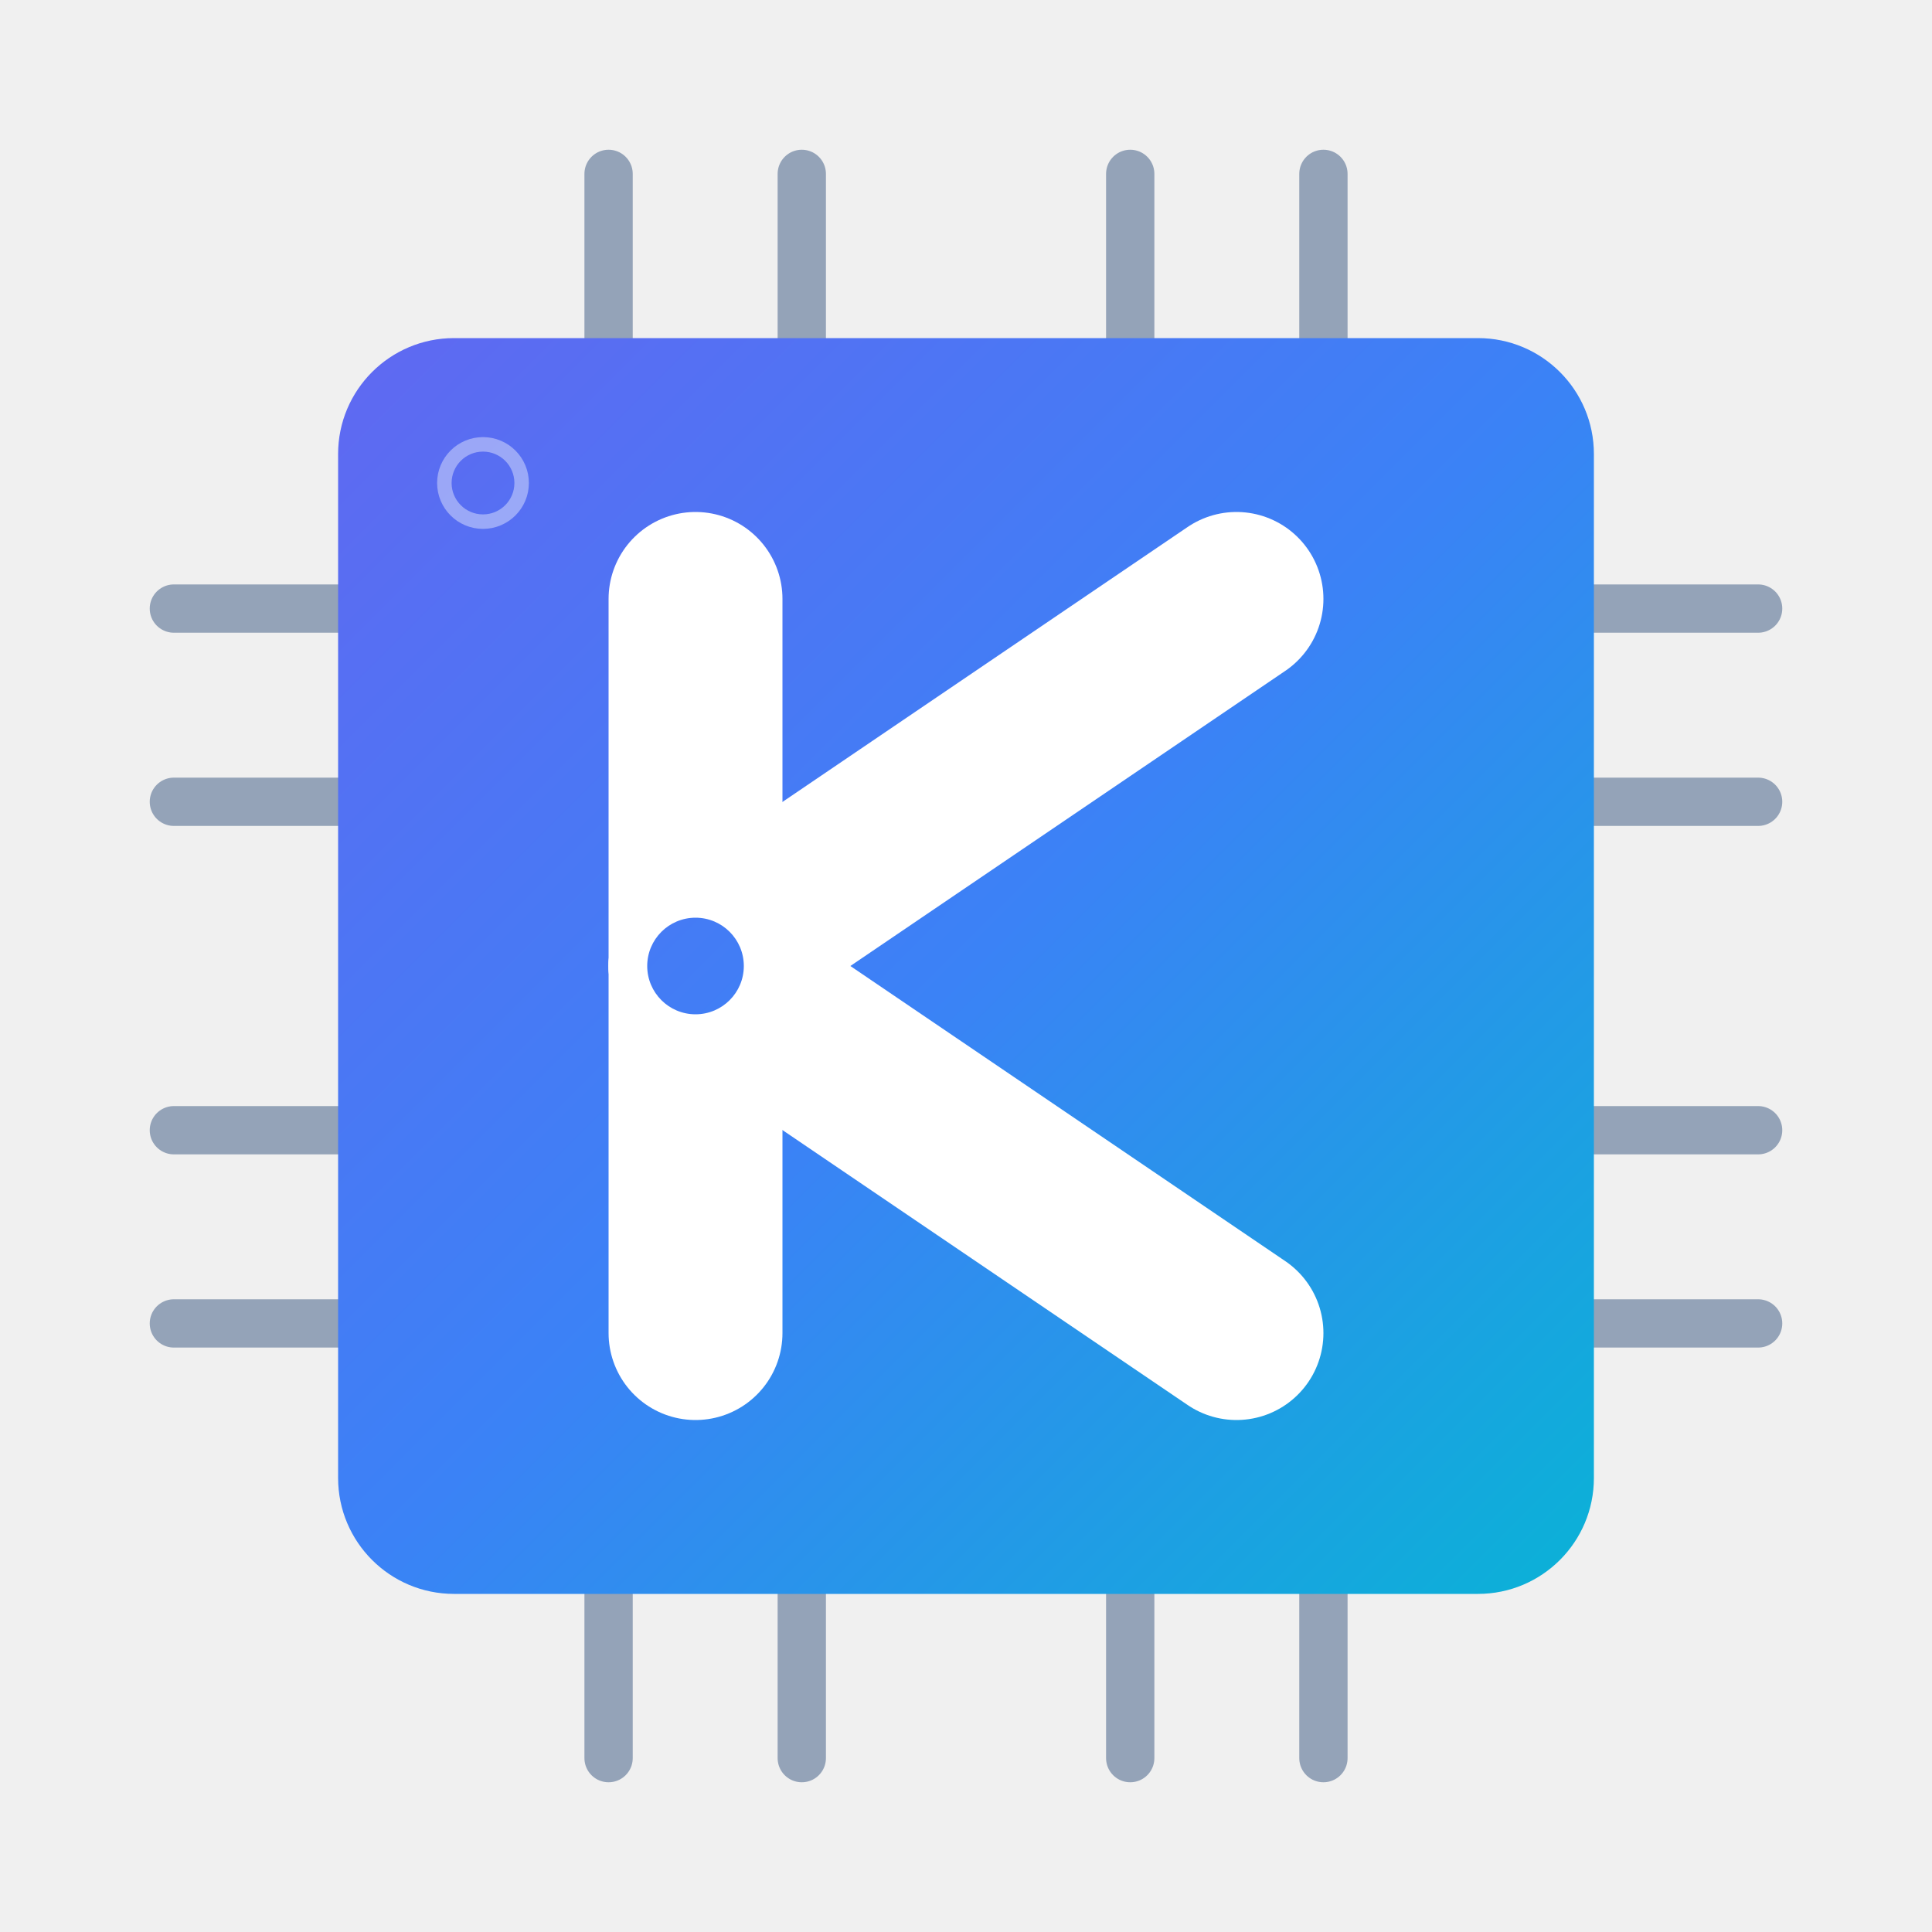
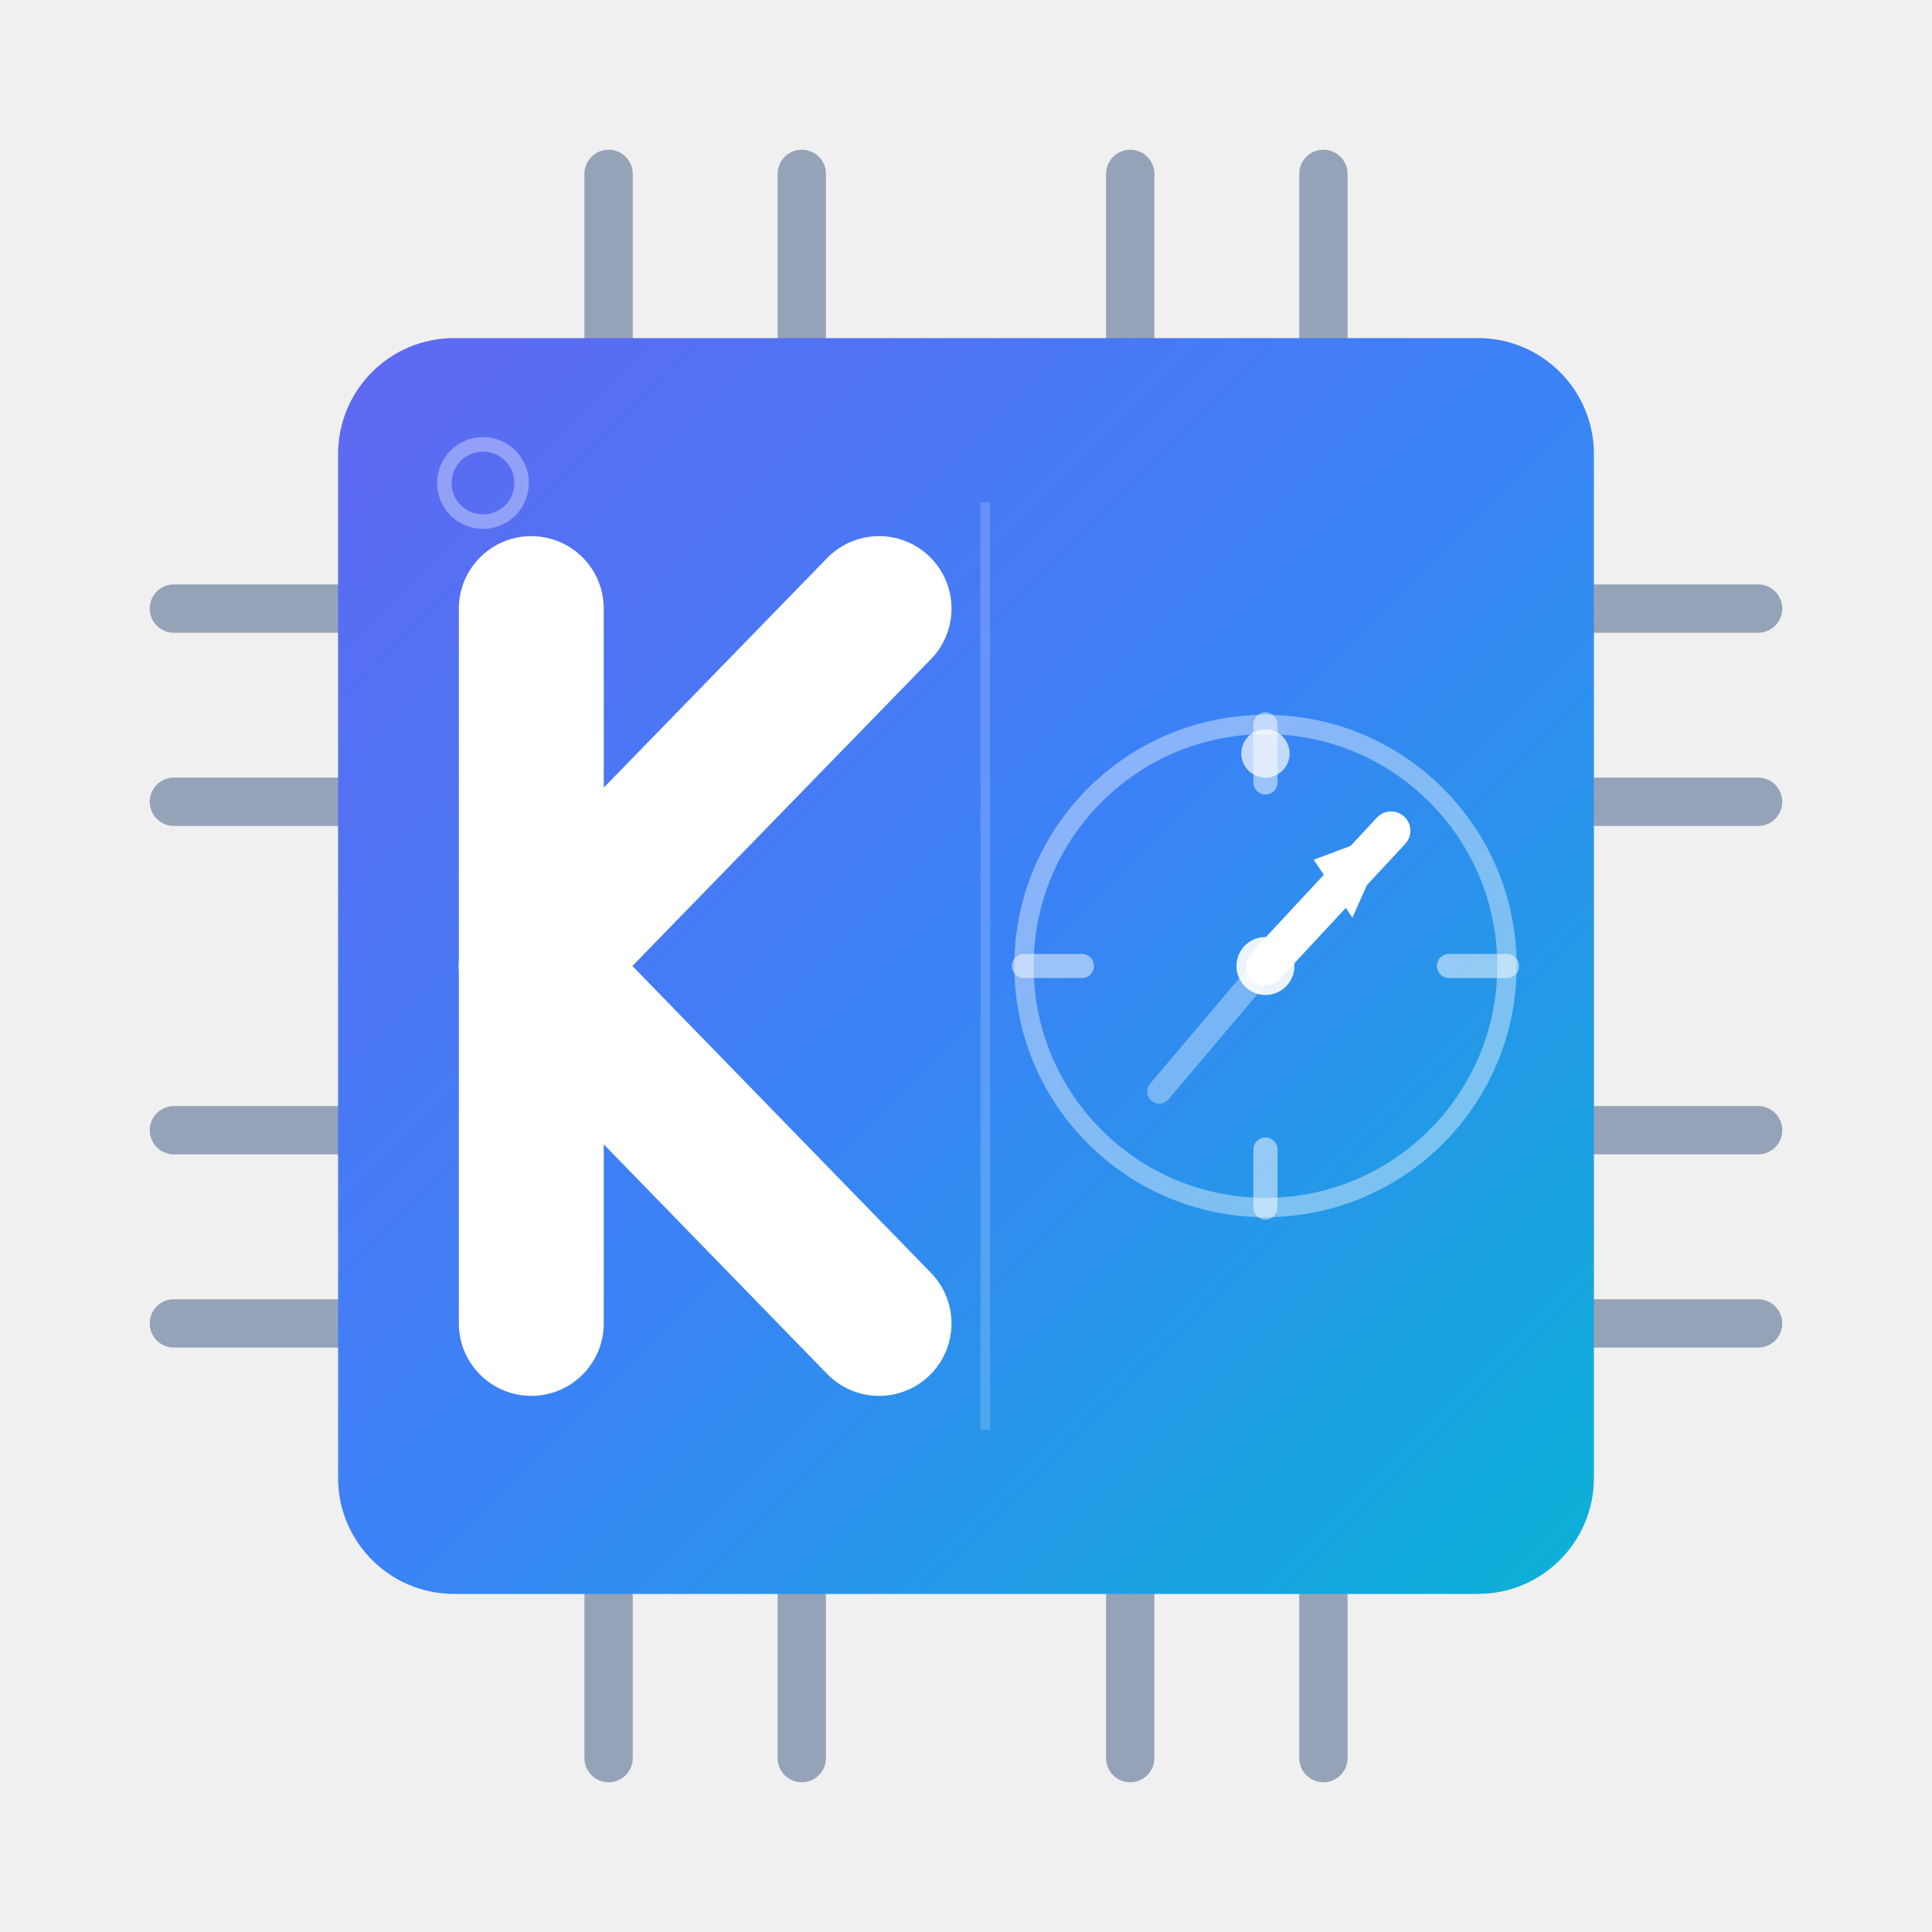
<svg xmlns="http://www.w3.org/2000/svg" viewBox="0 0 200 200">
  <defs>
    <linearGradient id="g" x1="30" y1="30" x2="170" y2="170" gradientUnits="userSpaceOnUse">
      <stop offset="0%" stop-color="#6366F1" />
      <stop offset="50%" stop-color="#3B82F6" />
      <stop offset="100%" stop-color="#06B6D4" />
    </linearGradient>
  </defs>
  <g stroke="#94A3B8" stroke-width="5" stroke-linecap="round">
    <line x1="63" y1="35" x2="63" y2="18" />
    <line x1="83" y1="35" x2="83" y2="18" />
    <line x1="117" y1="35" x2="117" y2="18" />
    <line x1="137" y1="35" x2="137" y2="18" />
  </g>
  <g stroke="#94A3B8" stroke-width="5" stroke-linecap="round">
    <line x1="63" y1="165" x2="63" y2="182" />
    <line x1="83" y1="165" x2="83" y2="182" />
    <line x1="117" y1="165" x2="117" y2="182" />
    <line x1="137" y1="165" x2="137" y2="182" />
  </g>
  <g stroke="#94A3B8" stroke-width="5" stroke-linecap="round">
    <line x1="35" y1="63" x2="18" y2="63" />
    <line x1="35" y1="83" x2="18" y2="83" />
    <line x1="35" y1="117" x2="18" y2="117" />
    <line x1="35" y1="137" x2="18" y2="137" />
  </g>
  <g stroke="#94A3B8" stroke-width="5" stroke-linecap="round">
    <line x1="165" y1="63" x2="182" y2="63" />
    <line x1="165" y1="83" x2="182" y2="83" />
    <line x1="165" y1="117" x2="182" y2="117" />
    <line x1="165" y1="137" x2="182" y2="137" />
  </g>
  <rect x="35" y="35" width="130" height="130" rx="12" fill="url(#g)" />
-   <circle cx="50" cy="50" r="4" fill="none" stroke="white" stroke-width="1.5" stroke-opacity="0.4" />
-   <g stroke="white" stroke-width="18" stroke-linecap="round" fill="none">
-     <line x1="72" y1="62" x2="72" y2="138" />
-     <line x1="72" y1="100" x2="128" y2="62" />
-     <line x1="72" y1="100" x2="128" y2="138" />
+   <circle cx="50" cy="50" r="4" fill="none" stroke="white" stroke-width="1.5" stroke-opacity="0.35" />
+   <line x1="102" y1="52" x2="102" y2="148" stroke="white" stroke-width="1" stroke-opacity="0.18" />
+   <g stroke="white" stroke-width="15" stroke-linecap="round" fill="none">
+     <line x1="55" y1="63" x2="55" y2="137" />
+     <line x1="55" y1="100" x2="91" y2="63" />
+     <line x1="55" y1="100" x2="91" y2="137" />
  </g>
-   <circle cx="72" cy="100" r="9" fill="white" />
-   <circle cx="72" cy="100" r="5" fill="url(#g)" />
+   <circle cx="131" cy="100" r="25" fill="none" stroke="white" stroke-width="2" stroke-opacity="0.4" />
+   <g stroke="white" stroke-width="2.5" stroke-linecap="round" stroke-opacity="0.5">
+     <line x1="131" y1="75" x2="131" y2="81" />
+     <line x1="156" y1="100" x2="150" y2="100" />
+     <line x1="131" y1="125" x2="131" y2="119" />
+     <line x1="106" y1="100" x2="112" y2="100" />
+   </g>
+   <circle cx="131" cy="78" r="2.5" fill="white" opacity="0.7" />
+   <line x1="131" y1="100" x2="144" y2="86" stroke="white" stroke-width="4" stroke-linecap="round" />
+   <polygon points="144,86 140,95 136,89" fill="white" />
+   <line x1="131" y1="100" x2="120" y2="113" stroke="white" stroke-width="2.5" stroke-linecap="round" stroke-opacity="0.35" />
+   <circle cx="131" cy="100" r="3" fill="white" opacity="0.9" />
</svg>
